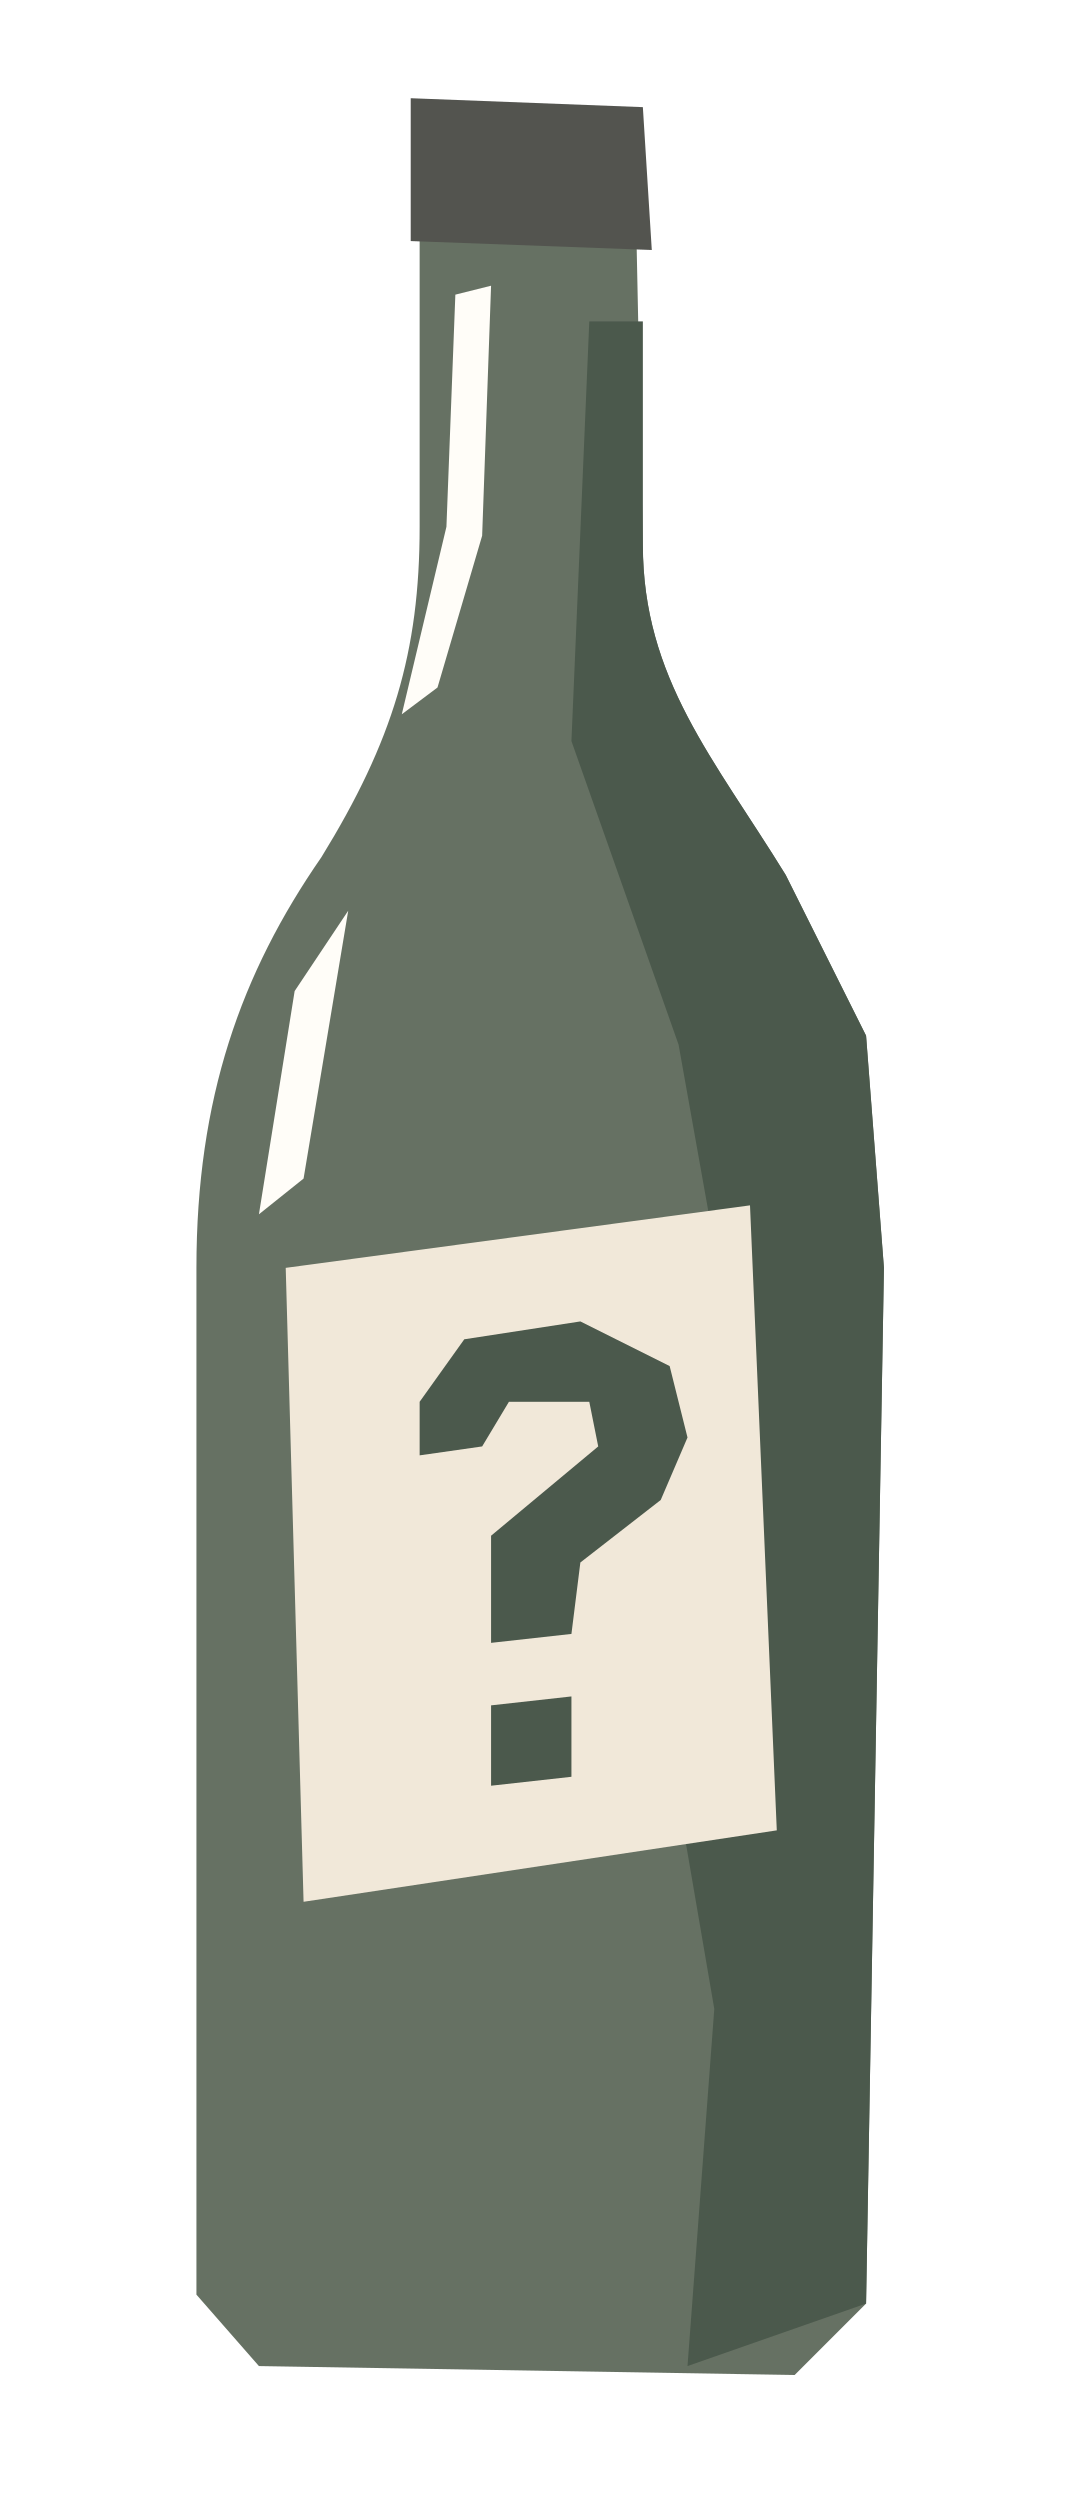
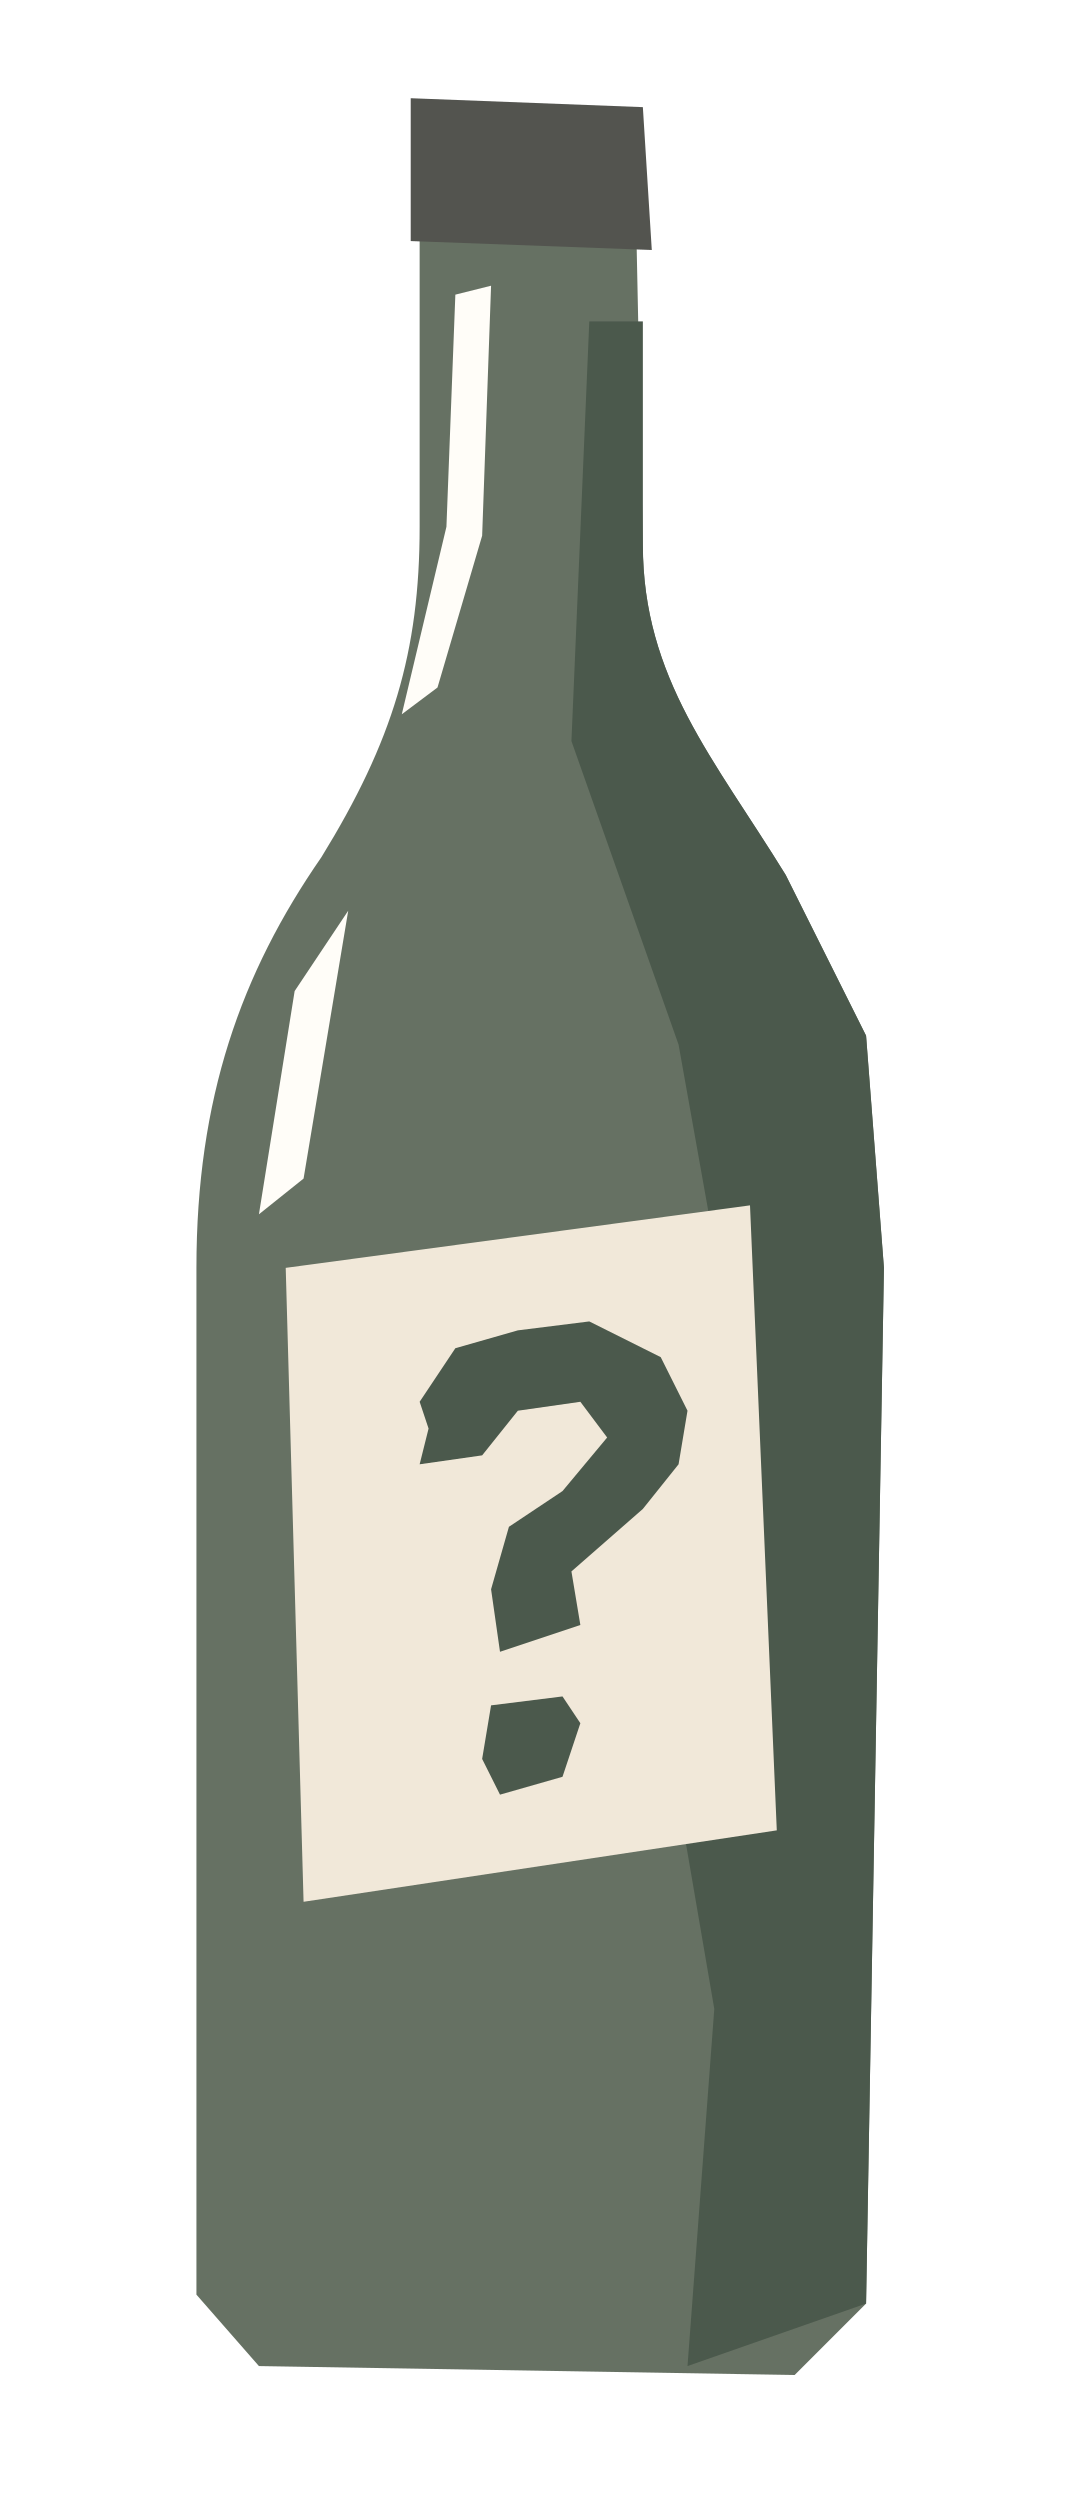
<svg xmlns="http://www.w3.org/2000/svg" viewBox="0 0 120 280" width="120" height="280" role="img" aria-label="Cut-paper wine bottle for an unspecified type, with a question mark on its label">
  <path fill="#667163" d="M47 12 L71 13 L72 61 C72 76 80 85 88 98 L97 116 L99 142 L97 258 L89 266 L29 265 L22 257 L22 142 C22 123 27 109 36 96 C44 83 47 73 47 59 Z" />
  <path fill="#4b594c" d="M66 36 L72 36 L72 61 C72 76 80 85 88 98 L97 116 L99 142 L97 258 L77 265 L80 225 L74 190 L81 145 L76 117 L64 83 Z" />
  <path fill="#53544f" d="M46 11 L72 12 L73 28 L46 27 Z" />
  <path fill="#fffdf8" d="M51 33 L55 32 L54 60 L49 77 L45 80 L50 59 Z M33 111 L39 102 L34 132 L29 136 Z" />
  <path fill="#f1e8d9" d="M32 142 L84 135 L87 205 L34 213 Z" />
  <g class="bottle-question-mark" fill="#4b594c">
-     <path d="M47 157 L52 150 L65 148 L75 153 L77 161 L74 168 L65 175 L64 183 L55 184 L55 172 L67 162 L66 157 L57 157 L54 162 L47 163 Z" />
-     <path d="M55 191 L64 190 L64 199 L55 200 Z" />
+     <path d="M47 157 L51 151 L58 149 L66 148 L74 152 L77 158 L76 164 L72 169 L64 176 L65 182 L56 185 L55 178 L57 171 L63 167 L68 161 L65 157 L58 158 L54 163 L47 164 L48 160 Z" />
+     <path d="M55 191 L63 190 L65 193 L63 199 L56 201 L54 197 Z" />
  </g>
</svg>
